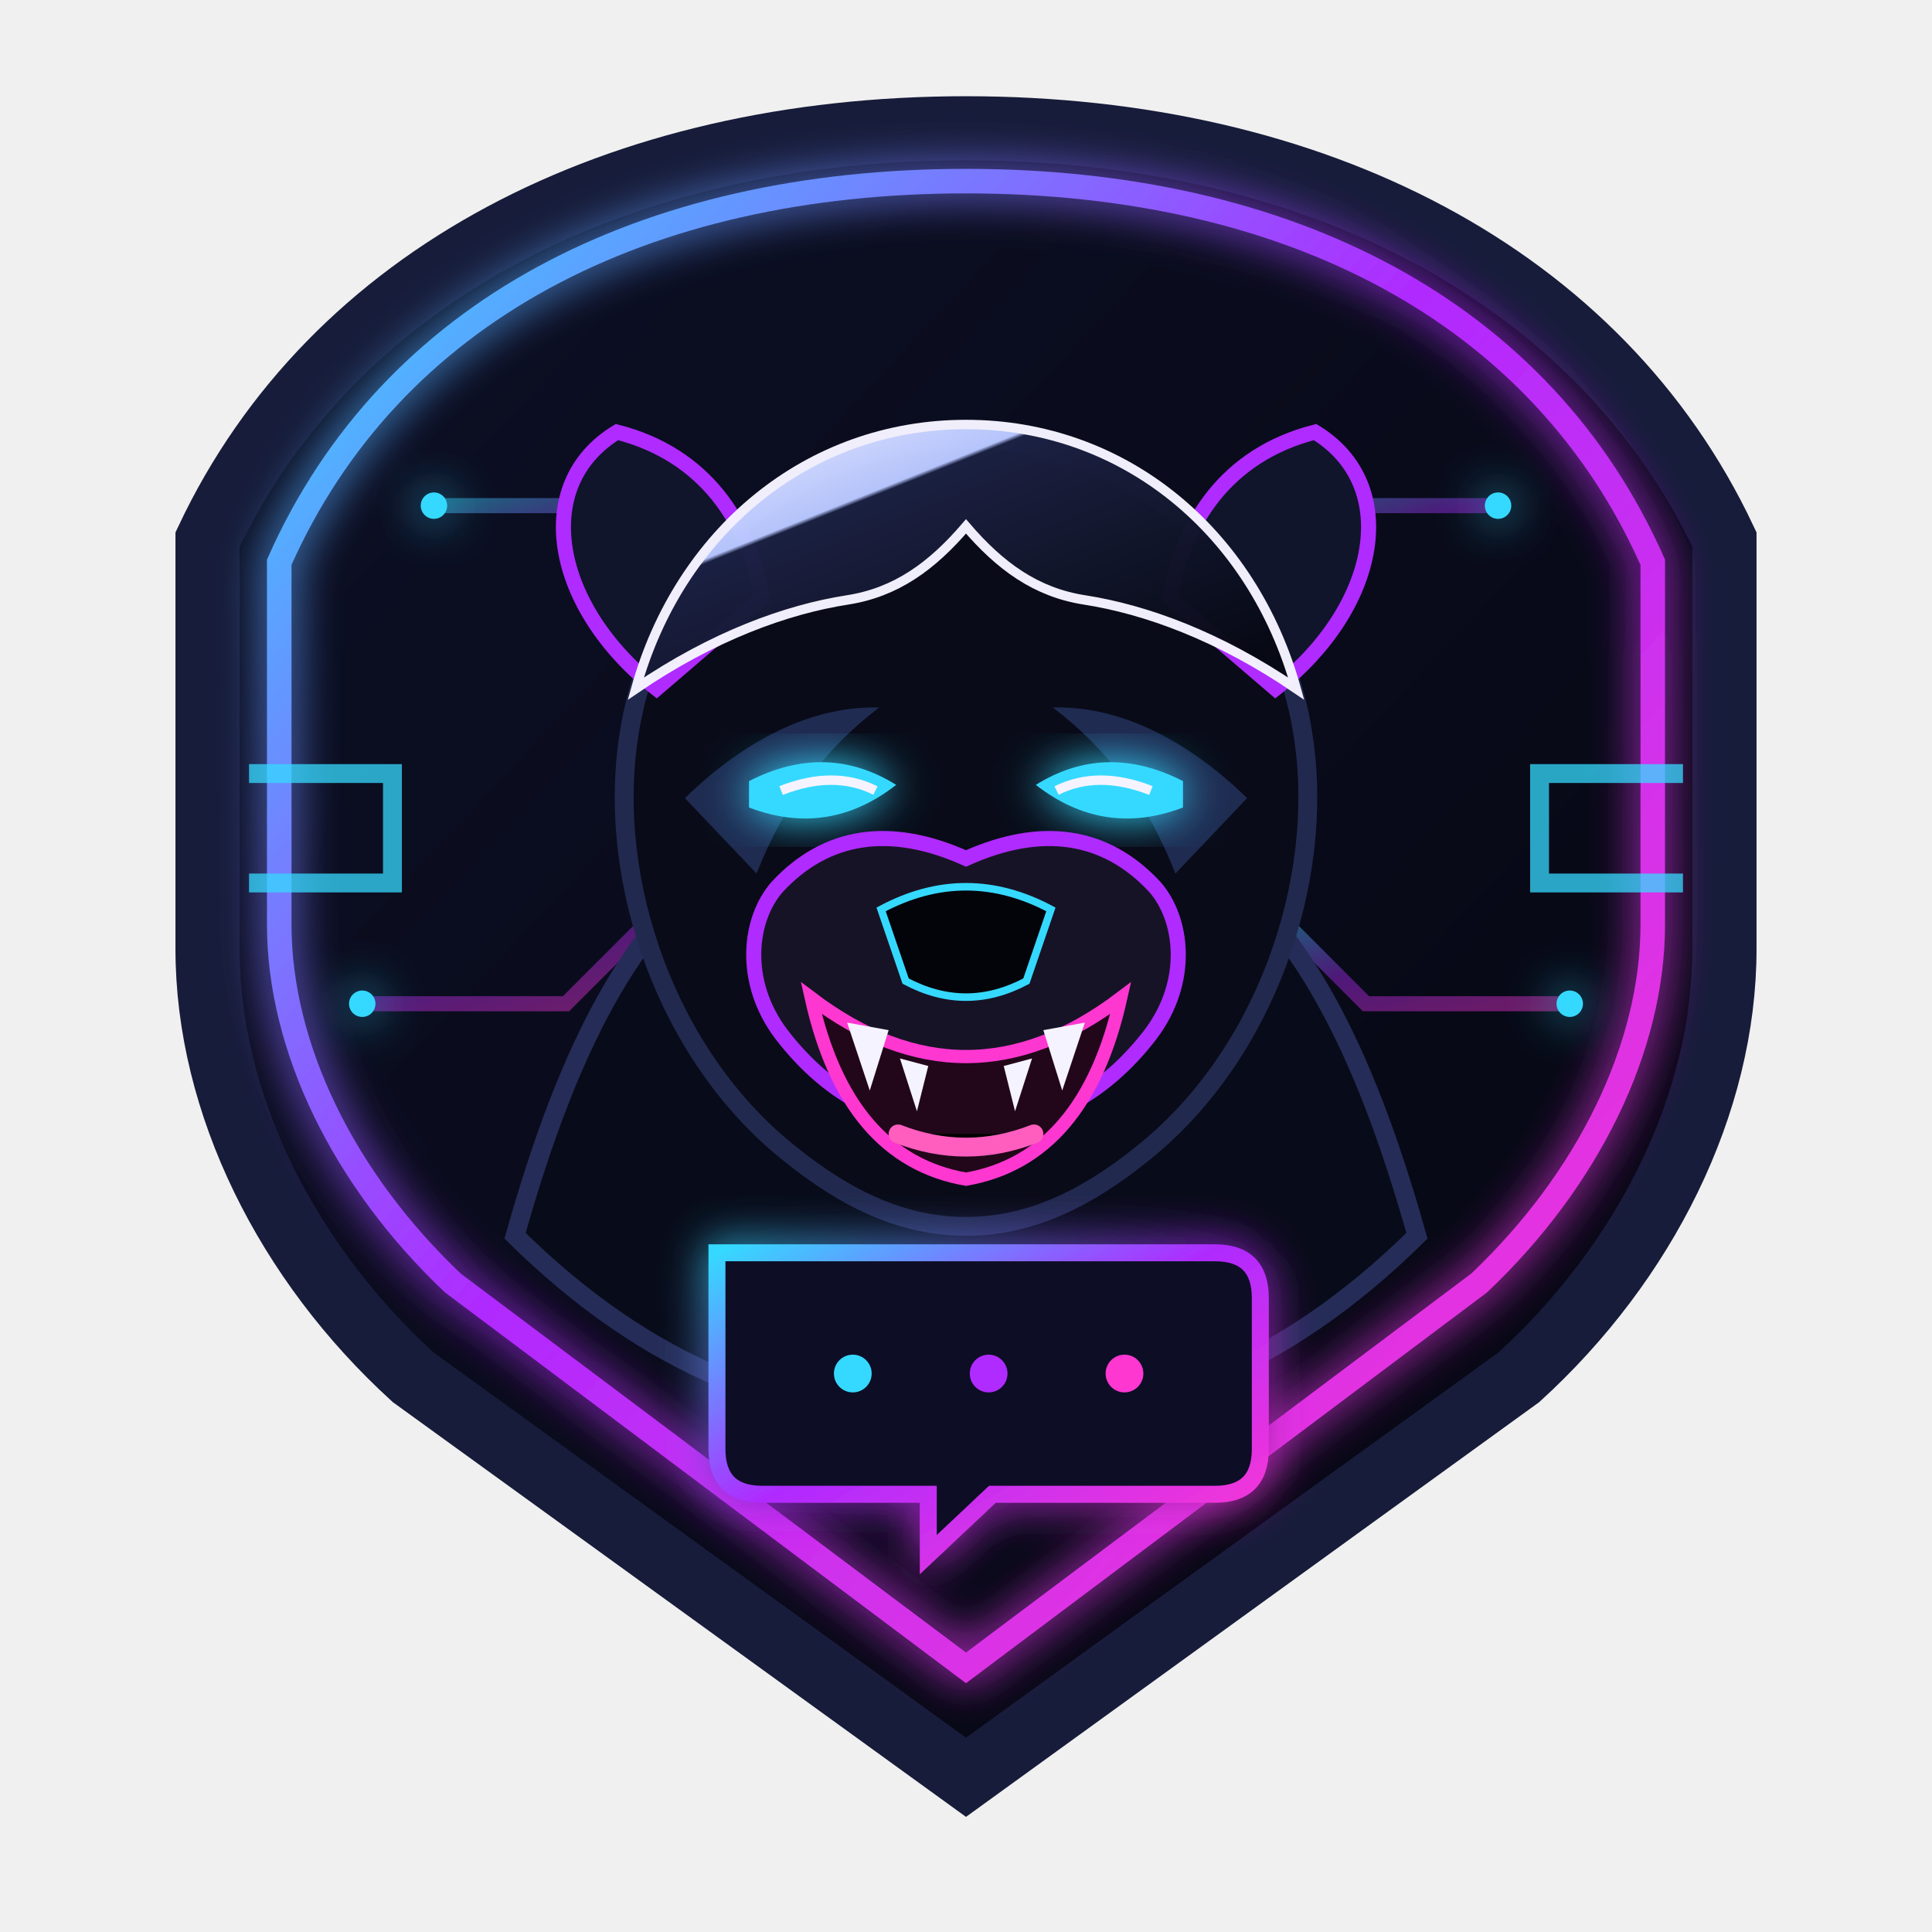
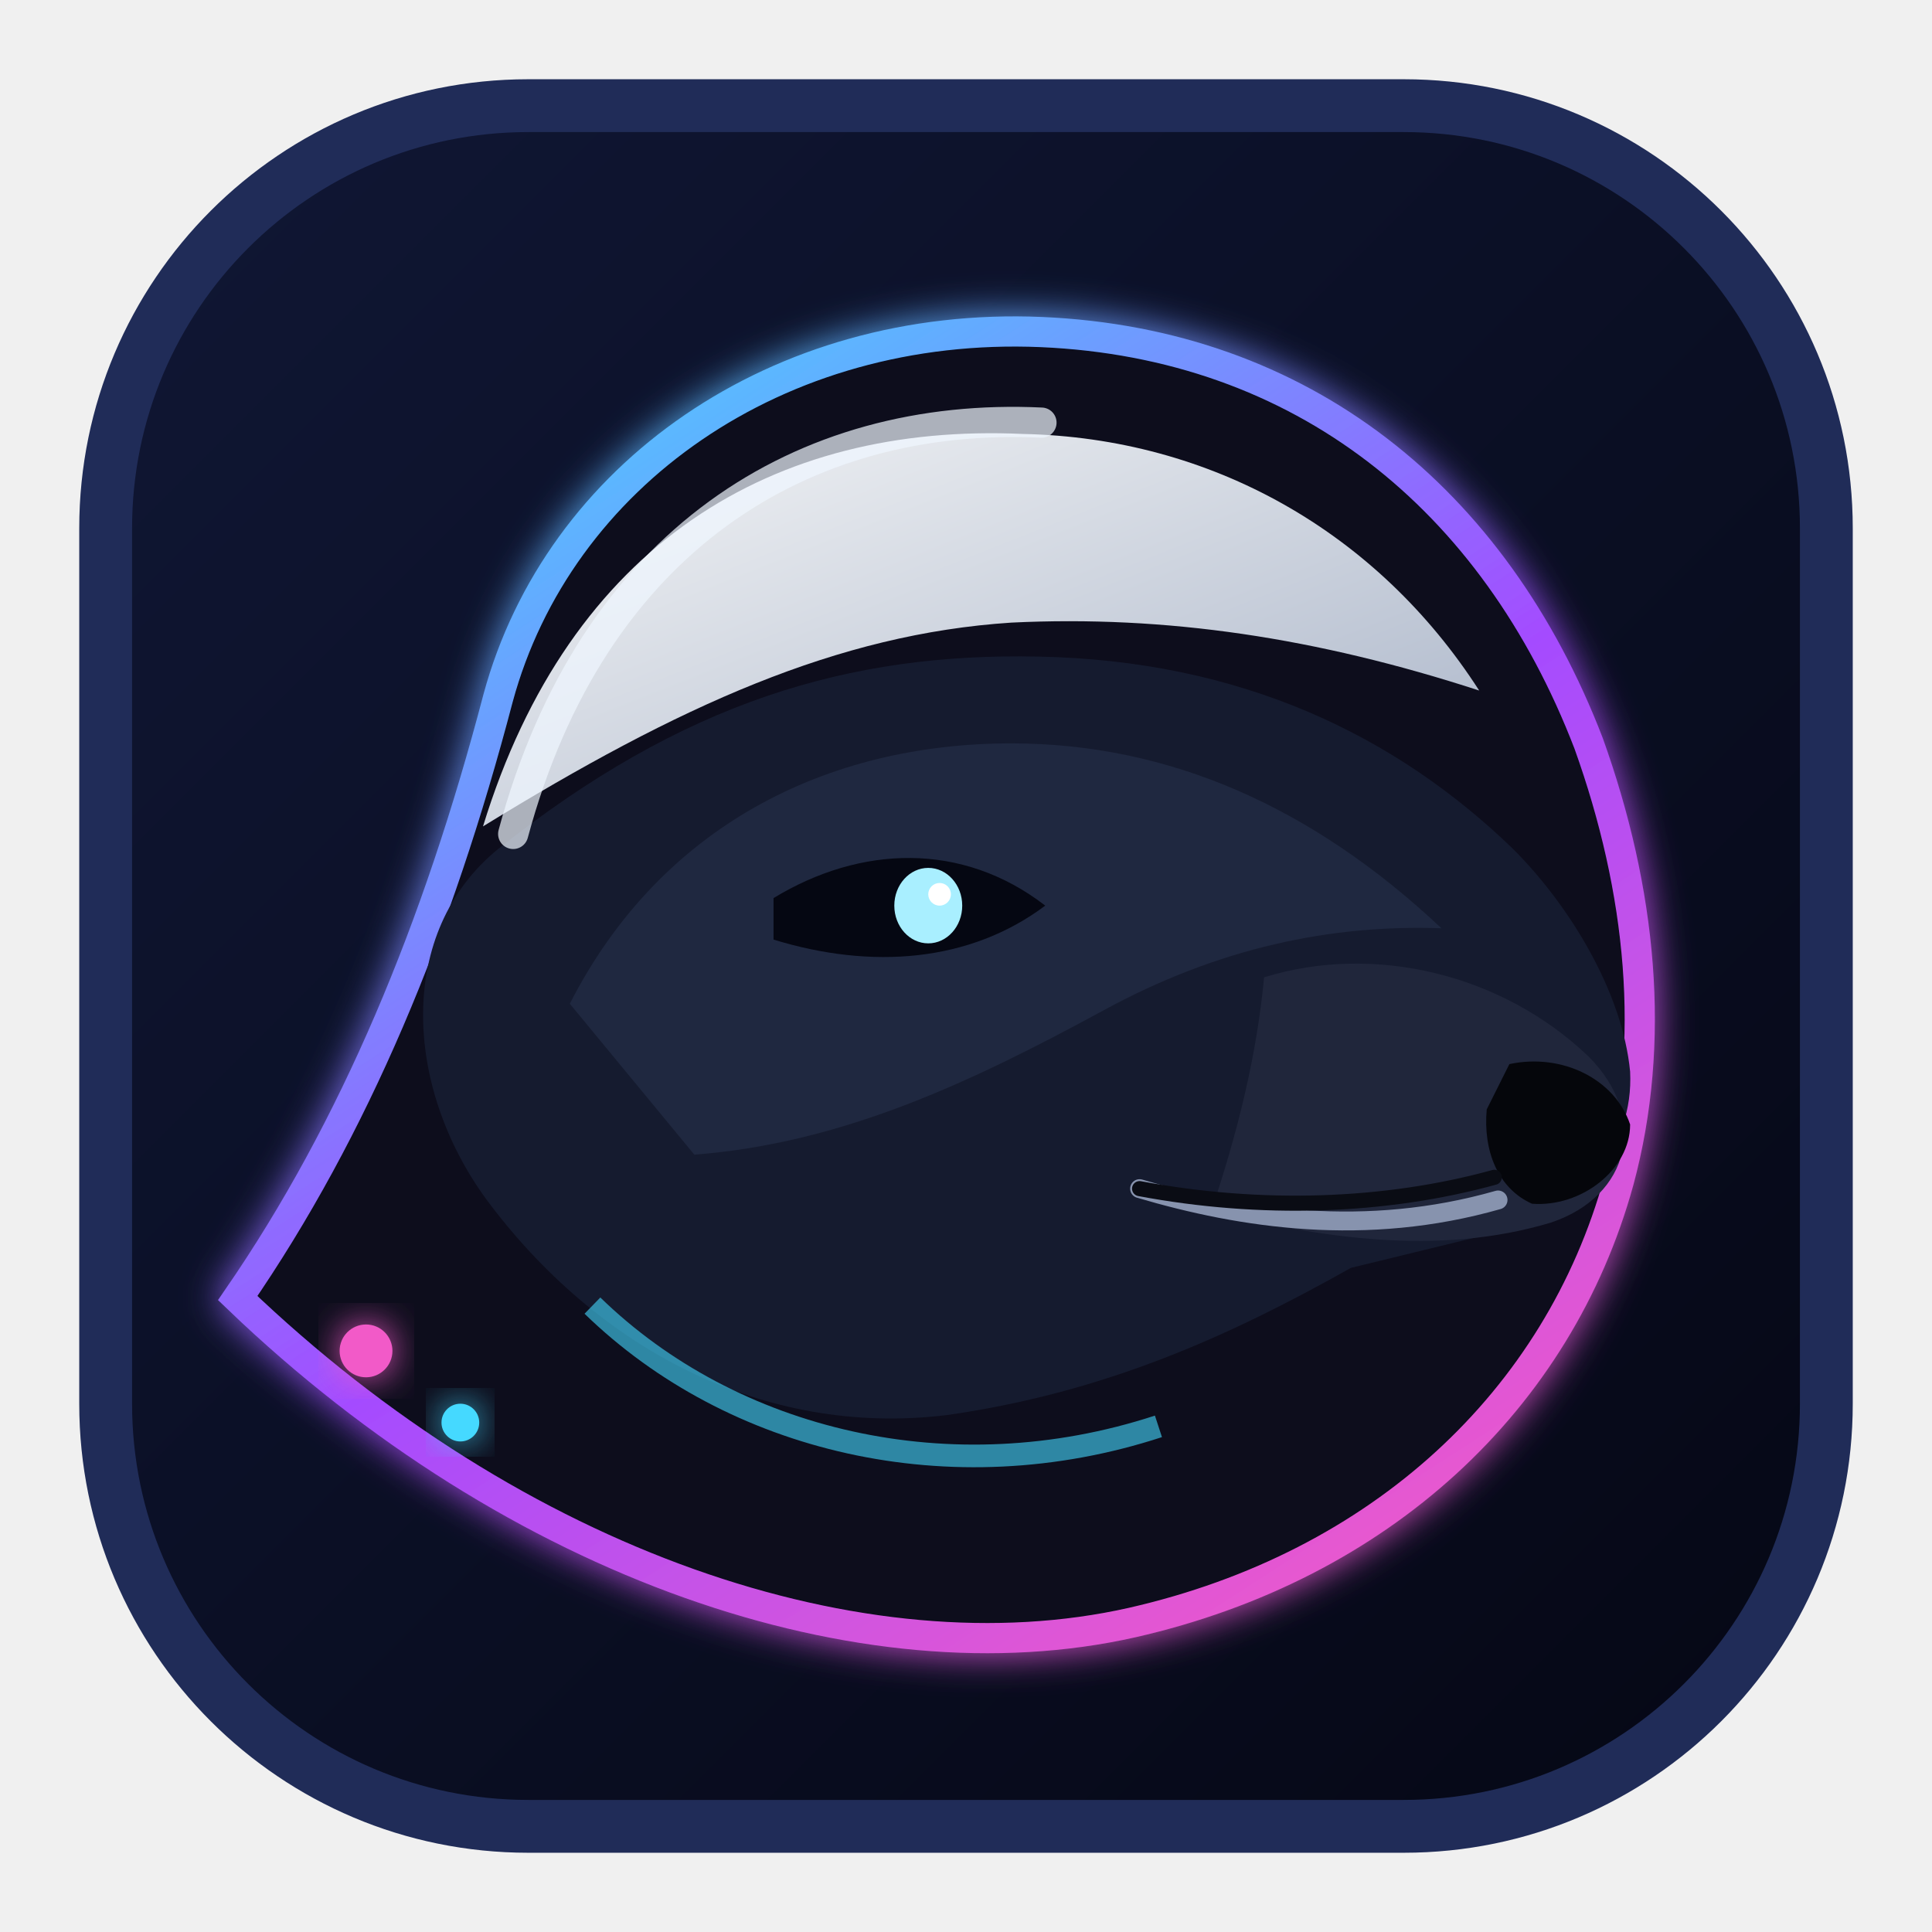
- <svg xmlns="http://www.w3.org/2000/svg" viewBox="0 0 1024 1024" role="img" aria-labelledby="title desc">
+ <svg xmlns="http://www.w3.org/2000/svg" viewBox="0 0 512 512" role="img" aria-labelledby="title desc">
  <defs>
    <linearGradient id="bg" x1="0" y1="0" x2="1" y2="1">
-       <stop stop-color="#0D1026" />
-       <stop offset="1" stop-color="#050610" />
+       <stop stop-color="#101735" />
+       <stop offset="1" stop-color="#050714" />
    </linearGradient>
-     <linearGradient id="neon" x1="0" y1="0" x2="1" y2="1">
-       <stop stop-color="#35D9FF" />
-       <stop offset=".45" stop-color="#AF2BFF" />
-       <stop offset="1" stop-color="#FF37D1" />
+     <linearGradient id="rim" x1=".15" y1="0" x2=".85" y2="1">
+       <stop stop-color="#44d9ff" />
+       <stop offset=".52" stop-color="#a44cff" />
+       <stop offset="1" stop-color="#f25ac8" />
    </linearGradient>
-     <linearGradient id="fur" x1="0" y1="0" x2=".9" y2=".9">
-       <stop stop-color="#F5F3FF" />
-       <stop offset=".34" stop-color="#B8C7FF" />
-       <stop offset=".35" stop-color="#1B2142" />
-       <stop offset="1" stop-color="#070914" />
+     <linearGradient id="crown" x1="0" y1="0" x2="1" y2="1">
+       <stop stop-color="#f5f6f7" />
+       <stop offset="1" stop-color="#a9b4c8" />
    </linearGradient>
-     <filter id="glow" x="-50%" y="-50%" width="200%" height="200%">
-       <feGaussianBlur stdDeviation="12" result="b" />
+     <filter id="glow" x="-40%" y="-40%" width="180%" height="180%">
+       <feGaussianBlur stdDeviation="5" result="b" />
      <feMerge>
        <feMergeNode in="b" />
        <feMergeNode in="SourceGraphic" />
      </feMerge>
    </filter>
-     <filter id="soft" x="-40%" y="-40%" width="180%" height="180%">
-       <feGaussianBlur stdDeviation="5" />
-     </filter>
  </defs>
-   <path d="M512 68          C697 68 848 146 914 286          L914 503          C914 585 872 669 805 730          L512 942          L219 730          C152 669 110 585 110 503          L110 286          C176 146 327 68 512 68Z" fill="url(#bg)" stroke="#171C3A" stroke-width="34" />
-   <path d="M512 96          C683 96 817 165 876 298          L876 490          C876 555 842 625 784 680          L512 884          L240 680          C182 625 148 555 148 490          L148 298          C207 165 341 96 512 96Z" fill="none" stroke="url(#neon)" stroke-width="13" filter="url(#glow)" />
-   <path d="M132 410 h76 v58 h-76 M892 410 h-76 v58 h76" fill="none" stroke="#35D9FF" stroke-width="10" opacity=".75" />
-   <g stroke="url(#neon)" stroke-width="8" opacity=".42" fill="none">
-     <path d="M230 268 H330 L378 316" />
-     <path d="M794 268 H694 L646 316" />
-     <path d="M192 532 H300 L346 486" />
-     <path d="M832 532 H724 L678 486" />
-   </g>
-   <g fill="#35D9FF" filter="url(#glow)">
-     <circle cx="230" cy="268" r="7" />
-     <circle cx="794" cy="268" r="7" />
-     <circle cx="192" cy="532" r="7" />
-     <circle cx="832" cy="532" r="7" />
-   </g>
-   <path d="M273 655          C302 552 335 493 385 453          C421 424 461 411 512 413          C563 411 603 424 639 453          C689 493 722 552 751 655          C681 724 606 755 512 755          C418 755 343 724 273 655Z" fill="#080B19" stroke="#252C57" stroke-width="10" />
-   <path d="M333 392          C346 299 423 233 512 233          C601 233 678 299 691 392          C702 467 671 559 606 611          C574 637 544 650 512 650          C480 650 450 637 418 611          C353 559 322 467 333 392Z" fill="#090B18" stroke="#22294F" stroke-width="10" />
-   <path d="M348 365 C293 322 281 257 327 229 C374 241 397 277 404 317Z" fill="#10152C" stroke="#AF2BFF" stroke-width="8" />
-   <path d="M676 365 C731 322 743 257 697 229 C650 241 627 277 620 317Z" fill="#10152C" stroke="#AF2BFF" stroke-width="8" />
-   <path d="M337 365          C360 282 428 225 512 225          C596 225 664 282 687 365          C646 337 607 323 575 318          C549 314 530 300 512 279          C494 300 475 314 449 318          C417 323 378 337 337 365Z" fill="url(#fur)" stroke="#F5F3FF" stroke-width="5" opacity=".98" />
-   <path d="M363 423 C398 389 434 374 466 375 C437 397 416 425 401 463Z" fill="#273564" opacity=".75" />
-   <path d="M661 423 C626 389 590 374 558 375 C587 397 608 425 623 463Z" fill="#273564" opacity=".75" />
-   <path d="M397 414 Q438 393 475 416 Q439 444 397 428Z" fill="#35D9FF" filter="url(#glow)" />
-   <path d="M627 414 Q586 393 549 416 Q585 444 627 428Z" fill="#35D9FF" filter="url(#glow)" />
-   <path d="M414 419 Q442 408 464 419" stroke="#F5F3FF" stroke-width="5" fill="none" />
-   <path d="M610 419 Q582 408 560 419" stroke="#F5F3FF" stroke-width="5" fill="none" />
-   <path d="M412 470          C438 442 472 437 512 455          C552 437 586 442 612 470          C627 487 631 520 610 548          C584 582 551 598 512 598          C473 598 440 582 414 548          C393 520 397 487 412 470Z" fill="#171326" stroke="#AF2BFF" stroke-width="8" />
-   <path d="M467 482 Q512 458 557 482 L544 520 Q512 537 480 520Z" fill="#03040A" stroke="#35D9FF" stroke-width="4" />
-   <path d="M430 529 Q512 591 594 529 Q575 614 512 625 Q449 614 430 529Z" fill="#22071A" stroke="#FF37D1" stroke-width="7" />
-   <g fill="#F5F3FF">
-     <path d="M449 542 l22 4 -10 32Z" />
-     <path d="M575 542 l-22 4 10 32Z" />
-     <path d="M477 561 l15 4 -6 24Z" />
-     <path d="M547 561 l-15 4 6 24Z" />
-   </g>
-   <path d="M476 601 Q512 615 548 601" stroke="#FF5EBE" stroke-width="10" stroke-linecap="round" />
-   <g transform="translate(380 664)">
-     <path d="M0 0 H264 Q288 0 288 24 V104 Q288 128 264 128 H146 L112 160 V128 H24 Q0 128 0 104Z" fill="#0D1026" stroke="url(#neon)" stroke-width="9" filter="url(#glow)" />
-     <circle cx="72" cy="64" r="10" fill="#35D9FF" />
-     <circle cx="144" cy="64" r="10" fill="#AF2BFF" />
-     <circle cx="216" cy="64" r="10" fill="#FF37D1" />
-   </g>
+   <rect x="28" y="28" width="456" height="456" rx="112" fill="url(#bg)" stroke="#202c58" stroke-width="14" />
+   <path d="M63 344C94 299 116 246 132 185C148 126 206 85 276 88C345 91 396 132 421 197C435 236 439 276 429 313C413 371 366 415 300 430C229 446 137 415 63 344Z" fill="#090d1c" stroke="url(#rim)" stroke-width="8" filter="url(#glow)" />
+   <path d="M128 219C151 144 205 112 271 115C321 116 365 141 392 183C349 169 309 163 268 165C222 168 180 187 128 219Z" fill="url(#crown)" />
+   <path d="M132 225C181 186 225 173 275 174C329 175 370 195 401 225C416 240 430 263 432 284C433 304 419 320 399 326L358 336C326 354 293 369 251 375C202 381 158 357 129 318C107 288 105 247 132 225Z" fill="#151b2f" />
+   <path d="M151 266C175 219 219 197 268 197C310 197 348 214 382 246C353 245 323 251 292 268C257 287 223 303 184 306Z" fill="#202941" opacity=".9" />
+   <path d="M205 238C228 224 255 223 277 240C257 255 231 257 205 249Z" fill="#050712" />
+   <ellipse cx="246" cy="240" rx="9" ry="10" fill="#a9efff" />
+   <circle cx="249" cy="237" r="3" fill="#fff" />
+   <path d="M335 259C364 250 398 258 421 280C437 296 432 317 411 324C381 333 350 328 321 321C328 300 333 280 335 259Z" fill="#20263b" />
+   <path d="M400 282C414 279 428 286 432 298C432 310 419 320 406 319C397 315 393 305 394 294Z" fill="#05060b" />
+   <path d="M302 315C329 323 362 328 397 318" fill="none" stroke="#8793ae" stroke-width="5" stroke-linecap="round" />
+   <path d="M302 315C334 321 367 320 396 312" fill="none" stroke="#0a0c14" stroke-width="4" stroke-linecap="round" />
+   <path d="M136 221C157 143 213 109 276 112" fill="none" stroke="#eff7ff" stroke-width="8" stroke-linecap="round" opacity=".7" />
+   <path d="M157 346C194 382 252 396 307 378" fill="none" stroke="#44d9ff" stroke-width="6" opacity=".6" />
+   <circle cx="97" cy="358" r="7" fill="#f25ac8" filter="url(#glow)" />
+   <circle cx="122" cy="377" r="5" fill="#44d9ff" filter="url(#glow)" />
</svg>
